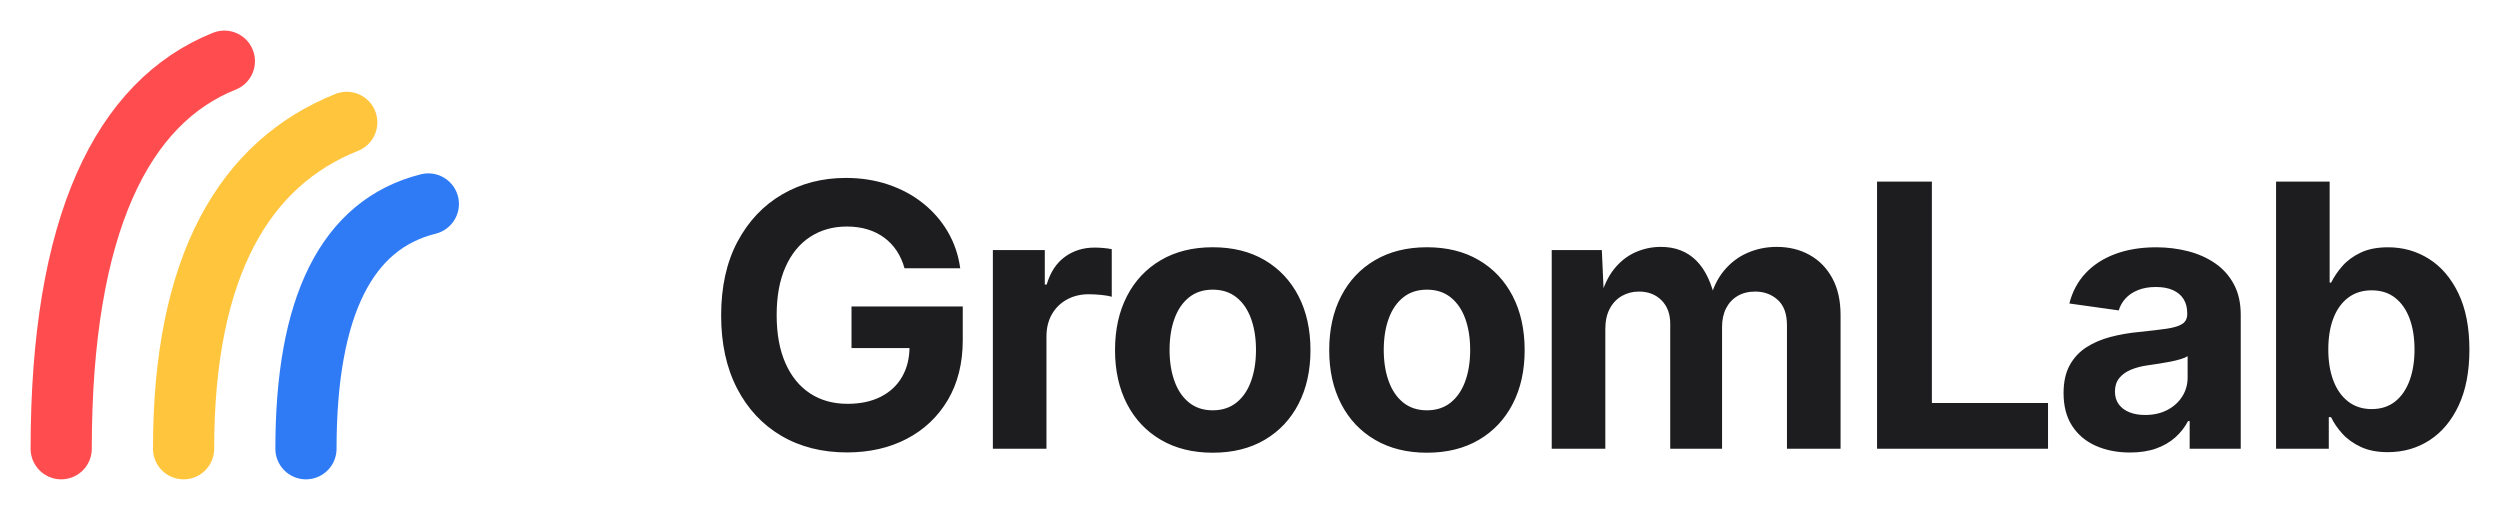
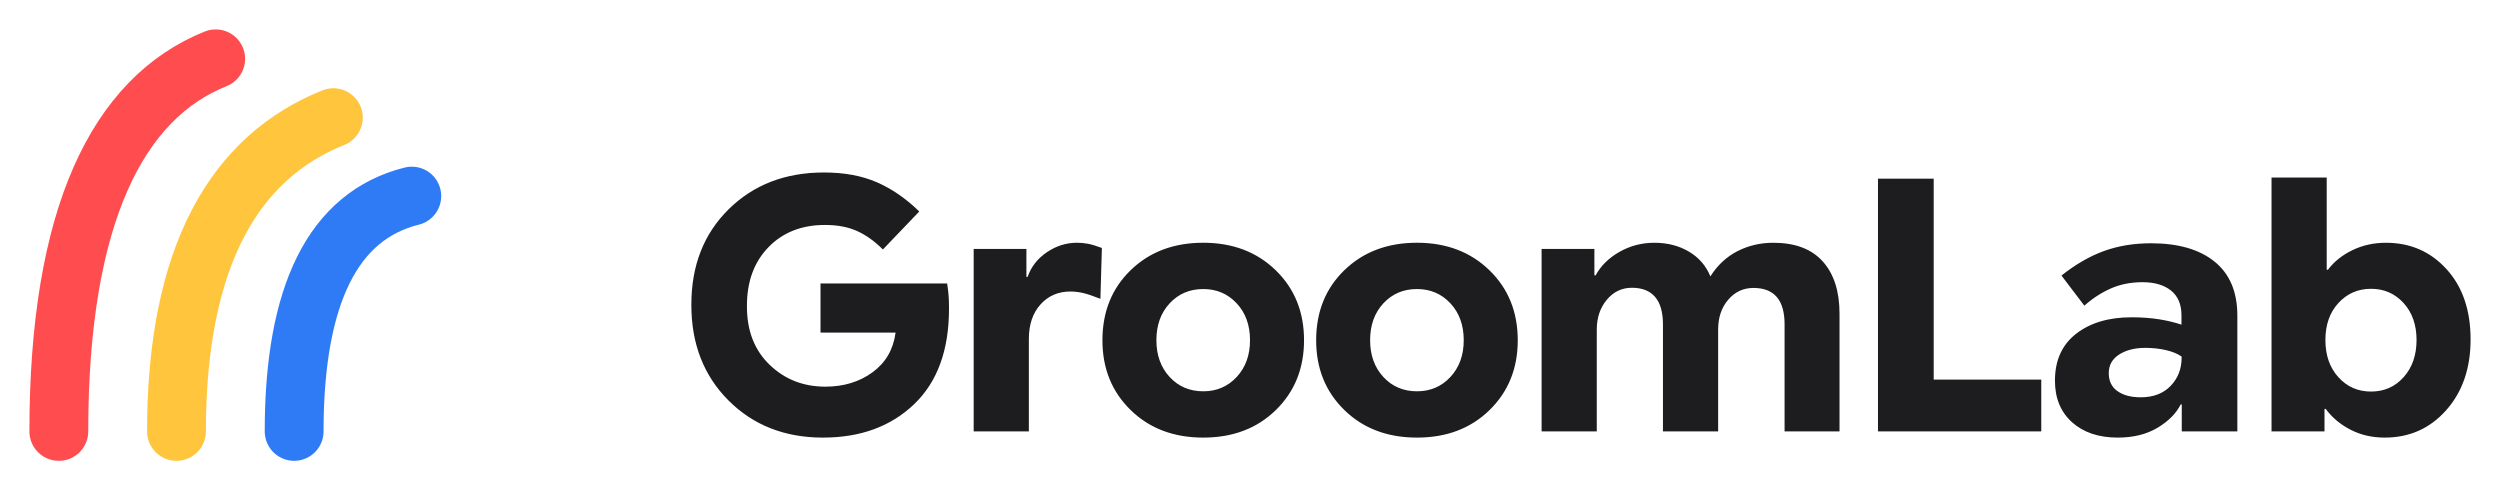
- <svg xmlns="http://www.w3.org/2000/svg" width="1225.666" height="250" viewBox="4 3 122.567 25" role="img" aria-label="GroomLab logo">
+ <svg xmlns="http://www.w3.org/2000/svg" width="1274.911" height="250" viewBox="4 3 127.491 25" role="img" aria-label="GroomLab logo">
  <g fill="none" stroke-width="3" stroke-linecap="round">
    <path d="M7 25 C7 14, 10 8, 15 6" stroke="#FF4D4F" />
    <path d="M13 25 C13 16, 16 11, 21 9" stroke="#FFC53D" />
    <path d="M19 25 C19 18, 21 14, 25 13" stroke="#2F7BF6" />
  </g>
-   <path fill="#1D1D1F" d="M45.526 25.181Q43.689 25.181 42.299 24.362Q40.91 23.542 40.132 22.035Q39.355 20.527 39.355 18.469Q39.355 16.348 40.162 14.839Q40.97 13.33 42.354 12.527Q43.739 11.723 45.471 11.723Q46.578 11.723 47.537 12.044Q48.496 12.365 49.245 12.959Q49.994 13.553 50.468 14.364Q50.942 15.175 51.077 16.153H48.346Q48.214 15.677 47.964 15.299Q47.713 14.92 47.352 14.653Q46.992 14.386 46.532 14.246Q46.073 14.106 45.519 14.106Q44.496 14.106 43.718 14.614Q42.941 15.122 42.509 16.092Q42.077 17.062 42.077 18.445Q42.077 19.827 42.505 20.799Q42.933 21.772 43.712 22.285Q44.492 22.798 45.553 22.798Q46.495 22.798 47.177 22.453Q47.86 22.108 48.225 21.476Q48.591 20.844 48.591 19.989L49.166 20.066H45.747V18.026H51.201V19.668Q51.201 21.37 50.471 22.606Q49.74 23.842 48.46 24.512Q47.18 25.181 45.526 25.181ZM52.677 25V15.259H55.223V16.95H55.316Q55.581 16.052 56.204 15.595Q56.827 15.138 57.667 15.138Q57.876 15.138 58.103 15.159Q58.331 15.179 58.506 15.216V17.548Q58.337 17.495 58.003 17.46Q57.669 17.426 57.371 17.426Q56.779 17.426 56.309 17.684Q55.838 17.942 55.572 18.406Q55.305 18.87 55.305 19.495V25ZM63.457 25.195Q61.991 25.195 60.914 24.564Q59.836 23.934 59.251 22.801Q58.666 21.669 58.666 20.166Q58.666 18.653 59.251 17.519Q59.836 16.384 60.914 15.753Q61.991 15.122 63.457 15.122Q64.929 15.122 66.003 15.753Q67.077 16.384 67.663 17.519Q68.248 18.653 68.248 20.166Q68.248 21.669 67.663 22.801Q67.077 23.934 66.003 24.564Q64.929 25.195 63.457 25.195ZM63.457 23.116Q64.15 23.116 64.623 22.735Q65.096 22.354 65.336 21.685Q65.577 21.016 65.577 20.158Q65.577 19.292 65.336 18.626Q65.096 17.96 64.623 17.58Q64.15 17.201 63.457 17.201Q62.766 17.201 62.293 17.58Q61.821 17.959 61.581 18.624Q61.34 19.288 61.34 20.158Q61.34 21.016 61.581 21.685Q61.821 22.354 62.293 22.735Q62.765 23.116 63.457 23.116ZM73.959 25.195Q72.492 25.195 71.415 24.564Q70.337 23.934 69.752 22.801Q69.167 21.669 69.167 20.166Q69.167 18.653 69.752 17.519Q70.337 16.384 71.415 15.753Q72.492 15.122 73.959 15.122Q75.43 15.122 76.504 15.753Q77.579 16.384 78.164 17.519Q78.749 18.653 78.749 20.166Q78.749 21.669 78.164 22.801Q77.579 23.934 76.504 24.564Q75.43 25.195 73.959 25.195ZM73.959 23.116Q74.651 23.116 75.124 22.735Q75.597 22.354 75.838 21.685Q76.078 21.016 76.078 20.158Q76.078 19.292 75.838 18.626Q75.597 17.96 75.124 17.58Q74.651 17.201 73.959 17.201Q73.267 17.201 72.795 17.58Q72.322 17.959 72.082 18.624Q71.841 19.288 71.841 20.158Q71.841 21.016 72.082 21.685Q72.322 22.354 72.794 22.735Q73.266 23.116 73.959 23.116ZM80.076 25V15.259H82.532L82.64 17.647H82.456Q82.68 16.76 83.127 16.199Q83.574 15.639 84.171 15.371Q84.769 15.104 85.425 15.104Q86.483 15.104 87.156 15.768Q87.828 16.432 88.113 17.782H87.812Q88.024 16.872 88.515 16.278Q89.006 15.684 89.679 15.394Q90.352 15.104 91.107 15.104Q92.006 15.104 92.713 15.496Q93.421 15.888 93.829 16.633Q94.237 17.377 94.237 18.447V25H91.609V18.947Q91.609 18.111 91.158 17.703Q90.707 17.295 90.048 17.295Q89.549 17.295 89.184 17.513Q88.819 17.731 88.623 18.118Q88.427 18.505 88.427 19.025V25H85.886V18.874Q85.886 18.151 85.459 17.723Q85.032 17.295 84.353 17.295Q83.892 17.295 83.516 17.509Q83.141 17.723 82.923 18.13Q82.704 18.538 82.704 19.131V25ZM96.026 25V11.904H98.714V22.759H104.408V25ZM108.427 25.185Q107.492 25.185 106.754 24.858Q106.016 24.532 105.593 23.884Q105.17 23.237 105.17 22.273Q105.17 21.454 105.47 20.907Q105.769 20.361 106.288 20.027Q106.808 19.693 107.472 19.519Q108.135 19.345 108.863 19.276Q109.713 19.19 110.233 19.114Q110.752 19.038 110.993 18.879Q111.233 18.719 111.233 18.404V18.359Q111.233 17.95 111.054 17.664Q110.874 17.377 110.532 17.223Q110.19 17.07 109.693 17.07Q109.193 17.07 108.818 17.223Q108.442 17.375 108.206 17.634Q107.97 17.892 107.875 18.218L105.454 17.879Q105.675 17.005 106.252 16.391Q106.828 15.777 107.71 15.45Q108.591 15.124 109.712 15.124Q110.528 15.124 111.275 15.317Q112.021 15.509 112.603 15.91Q113.184 16.311 113.52 16.937Q113.856 17.563 113.856 18.435V25H111.352V23.644H111.273Q111.034 24.1 110.644 24.447Q110.254 24.795 109.704 24.99Q109.155 25.185 108.427 25.185ZM109.165 23.345Q109.788 23.345 110.257 23.1Q110.725 22.855 110.989 22.438Q111.252 22.021 111.252 21.506V20.463Q111.133 20.541 110.905 20.609Q110.678 20.678 110.396 20.733Q110.113 20.789 109.83 20.831Q109.547 20.874 109.313 20.908Q108.834 20.973 108.467 21.128Q108.1 21.284 107.894 21.544Q107.689 21.804 107.689 22.196Q107.689 22.569 107.879 22.825Q108.069 23.081 108.401 23.213Q108.733 23.345 109.165 23.345ZM121.064 25.168Q120.295 25.168 119.744 24.912Q119.194 24.655 118.838 24.262Q118.482 23.869 118.284 23.45H118.173V25H115.588V11.904H118.215V16.855H118.289Q118.489 16.446 118.836 16.047Q119.184 15.649 119.733 15.387Q120.281 15.124 121.079 15.124Q122.187 15.124 123.089 15.695Q123.991 16.265 124.529 17.384Q125.067 18.502 125.067 20.142Q125.067 21.749 124.544 22.872Q124.021 23.994 123.116 24.581Q122.212 25.168 121.064 25.168ZM120.274 23.056Q120.956 23.056 121.423 22.687Q121.89 22.318 122.133 21.658Q122.376 20.998 122.376 20.135Q122.376 19.271 122.135 18.619Q121.893 17.967 121.426 17.6Q120.959 17.234 120.274 17.234Q119.601 17.234 119.125 17.593Q118.649 17.951 118.399 18.601Q118.149 19.25 118.149 20.135Q118.149 21.012 118.401 21.669Q118.652 22.325 119.13 22.691Q119.607 23.056 120.274 23.056Z" />
+   <path fill="#1D1D1F" d="M45.967 25.316Q43.043 25.316 41.15 23.421Q39.257 21.525 39.257 18.559V18.527Q39.257 15.549 41.158 13.672Q43.059 11.795 46.023 11.796Q47.569 11.796 48.717 12.295Q49.864 12.795 50.879 13.785Q50.879 13.785 50.879 13.785Q50.879 13.785 50.879 13.785L49.024 15.723Q49.024 15.723 49.024 15.723Q49.024 15.723 49.024 15.723Q48.401 15.096 47.713 14.784Q47.025 14.472 46.072 14.472Q44.291 14.472 43.191 15.604Q42.091 16.736 42.091 18.59V18.636Q42.091 20.49 43.249 21.604Q44.406 22.718 46.091 22.718Q47.492 22.718 48.494 21.987Q49.496 21.256 49.67 19.973V19.961H45.843Q45.843 19.961 45.843 19.961Q45.843 19.961 45.843 19.961V17.457Q45.843 17.457 45.843 17.457Q45.843 17.457 45.843 17.457H52.301Q52.301 17.457 52.301 17.457Q52.301 17.457 52.301 17.457Q52.359 17.846 52.377 18.097Q52.396 18.349 52.396 18.745Q52.395 21.914 50.615 23.615Q48.836 25.316 45.967 25.316ZM53.654 25Q53.654 25 53.654 25Q53.654 25 53.654 25V15.695Q53.654 15.695 53.654 15.695Q53.654 15.695 53.654 15.695H56.343Q56.343 15.695 56.343 15.695Q56.343 15.695 56.343 15.695V17.465L56.064 17.118H56.407Q56.67 16.349 57.385 15.864Q58.1 15.379 58.923 15.379Q59.19 15.379 59.467 15.428Q59.745 15.478 60.192 15.645Q60.192 15.645 60.192 15.645Q60.192 15.645 60.192 15.645L60.117 18.239Q60.117 18.239 60.117 18.239Q60.117 18.239 60.117 18.239Q59.555 18.016 59.225 17.941Q58.895 17.866 58.586 17.866Q57.656 17.866 57.062 18.525Q56.468 19.184 56.468 20.288V25Q56.468 25 56.468 25Q56.468 25 56.468 25ZM65.361 25.316Q63.1 25.316 61.66 23.912Q60.22 22.508 60.22 20.353Q60.22 18.17 61.664 16.774Q63.108 15.379 65.361 15.379Q67.611 15.379 69.056 16.782Q70.501 18.185 70.501 20.353Q70.501 22.505 69.064 23.911Q67.627 25.316 65.361 25.316ZM65.363 22.955Q66.39 22.955 67.068 22.223Q67.746 21.491 67.746 20.35Q67.746 19.196 67.066 18.468Q66.387 17.74 65.363 17.74Q64.325 17.74 63.648 18.469Q62.972 19.198 62.972 20.349Q62.972 21.491 63.646 22.223Q64.321 22.955 65.363 22.955ZM76.26 25.316Q73.999 25.316 72.559 23.912Q71.119 22.508 71.119 20.353Q71.119 18.17 72.563 16.774Q74.007 15.379 76.26 15.379Q78.51 15.379 79.955 16.782Q81.4 18.185 81.4 20.353Q81.4 22.505 79.963 23.911Q78.526 25.316 76.26 25.316ZM76.262 22.955Q77.289 22.955 77.967 22.223Q78.645 21.491 78.645 20.35Q78.645 19.196 77.965 18.468Q77.286 17.74 76.262 17.74Q75.224 17.74 74.547 18.469Q73.871 19.198 73.871 20.349Q73.871 21.491 74.545 22.223Q75.22 22.955 76.262 22.955ZM82.616 25Q82.616 25 82.616 25Q82.616 25 82.616 25V15.696Q82.616 15.696 82.616 15.696Q82.616 15.696 82.616 15.696H85.308Q85.308 15.696 85.308 15.696Q85.308 15.696 85.308 15.696V17.353L85.074 17.042H85.371Q85.766 16.313 86.583 15.847Q87.4 15.38 88.368 15.38Q89.36 15.38 90.122 15.827Q90.884 16.274 91.223 17.093V17.094Q91.774 16.23 92.611 15.805Q93.449 15.38 94.431 15.38Q96.099 15.38 96.954 16.332Q97.809 17.285 97.809 19.001V25Q97.809 25 97.809 25Q97.809 25 97.809 25H95.007Q95.007 25 95.007 25Q95.007 25 95.007 25V19.539Q95.007 18.611 94.61 18.147Q94.213 17.684 93.421 17.684Q92.646 17.684 92.133 18.284Q91.619 18.885 91.619 19.801V25Q91.619 25 91.619 25Q91.619 25 91.619 25H88.805Q88.805 25 88.805 25Q88.805 25 88.805 25V19.543Q88.805 18.608 88.403 18.141Q88.002 17.675 87.221 17.675Q86.451 17.675 85.941 18.288Q85.43 18.901 85.43 19.808V25Q85.43 25 85.43 25Q85.43 25 85.43 25ZM99.77 25Q99.77 25 99.77 25Q99.77 25 99.77 25V12.112Q99.77 12.112 99.77 12.112Q99.77 12.112 99.77 12.112H102.612Q102.612 12.112 102.612 12.112Q102.612 12.112 102.612 12.112V22.358H108.097Q108.097 22.358 108.097 22.358Q108.097 22.358 108.097 22.358V25Q108.097 25 108.097 25Q108.097 25 108.097 25ZM111.998 25.316Q110.541 25.316 109.668 24.534Q108.795 23.751 108.795 22.413Q108.795 20.859 109.875 20.02Q110.955 19.181 112.701 19.181Q113.484 19.181 114.126 19.286Q114.767 19.391 115.247 19.557V19.08Q115.247 18.246 114.714 17.818Q114.18 17.391 113.26 17.391Q112.373 17.391 111.65 17.708Q110.928 18.026 110.294 18.588Q110.294 18.588 110.294 18.588Q110.294 18.588 110.294 18.588L109.127 17.052Q109.127 17.052 109.127 17.052Q109.127 17.052 109.127 17.052Q110.204 16.198 111.292 15.802Q112.38 15.406 113.698 15.406Q115.781 15.406 116.939 16.345Q118.097 17.283 118.097 19.097V25Q118.097 25 118.097 25Q118.097 25 118.097 25H115.262Q115.262 25 115.262 25Q115.262 25 115.262 25V23.025L115.778 23.624H115.207Q114.863 24.314 114.025 24.815Q113.187 25.316 111.998 25.316ZM113.169 23.261Q114.137 23.261 114.696 22.677Q115.254 22.094 115.254 21.249V21.182Q114.939 20.964 114.445 20.852Q113.95 20.74 113.407 20.74Q112.592 20.74 112.065 21.082Q111.539 21.424 111.539 22.026Q111.539 22.632 111.983 22.946Q112.427 23.261 113.169 23.261ZM125.611 25.316Q124.646 25.316 123.867 24.913Q123.087 24.511 122.605 23.855H121.911L122.541 23.18V25Q122.541 25 122.541 25Q122.541 25 122.541 25H119.84Q119.84 25 119.84 25Q119.84 25 119.84 25V12.052Q119.84 12.052 119.84 12.052Q119.84 12.052 119.84 12.052H122.654Q122.654 12.052 122.654 12.052Q122.654 12.052 122.654 12.052V16.755H122.718Q123.18 16.139 123.962 15.759Q124.743 15.38 125.672 15.38Q127.542 15.38 128.767 16.728Q129.991 18.077 129.991 20.313Q129.991 22.515 128.75 23.916Q127.509 25.316 125.611 25.316ZM124.914 22.968Q125.921 22.968 126.578 22.233Q127.235 21.498 127.235 20.338Q127.235 19.179 126.574 18.453Q125.913 17.728 124.914 17.728Q123.921 17.728 123.254 18.449Q122.587 19.171 122.587 20.339Q122.587 21.503 123.248 22.235Q123.91 22.968 124.914 22.968Z" />
</svg>
